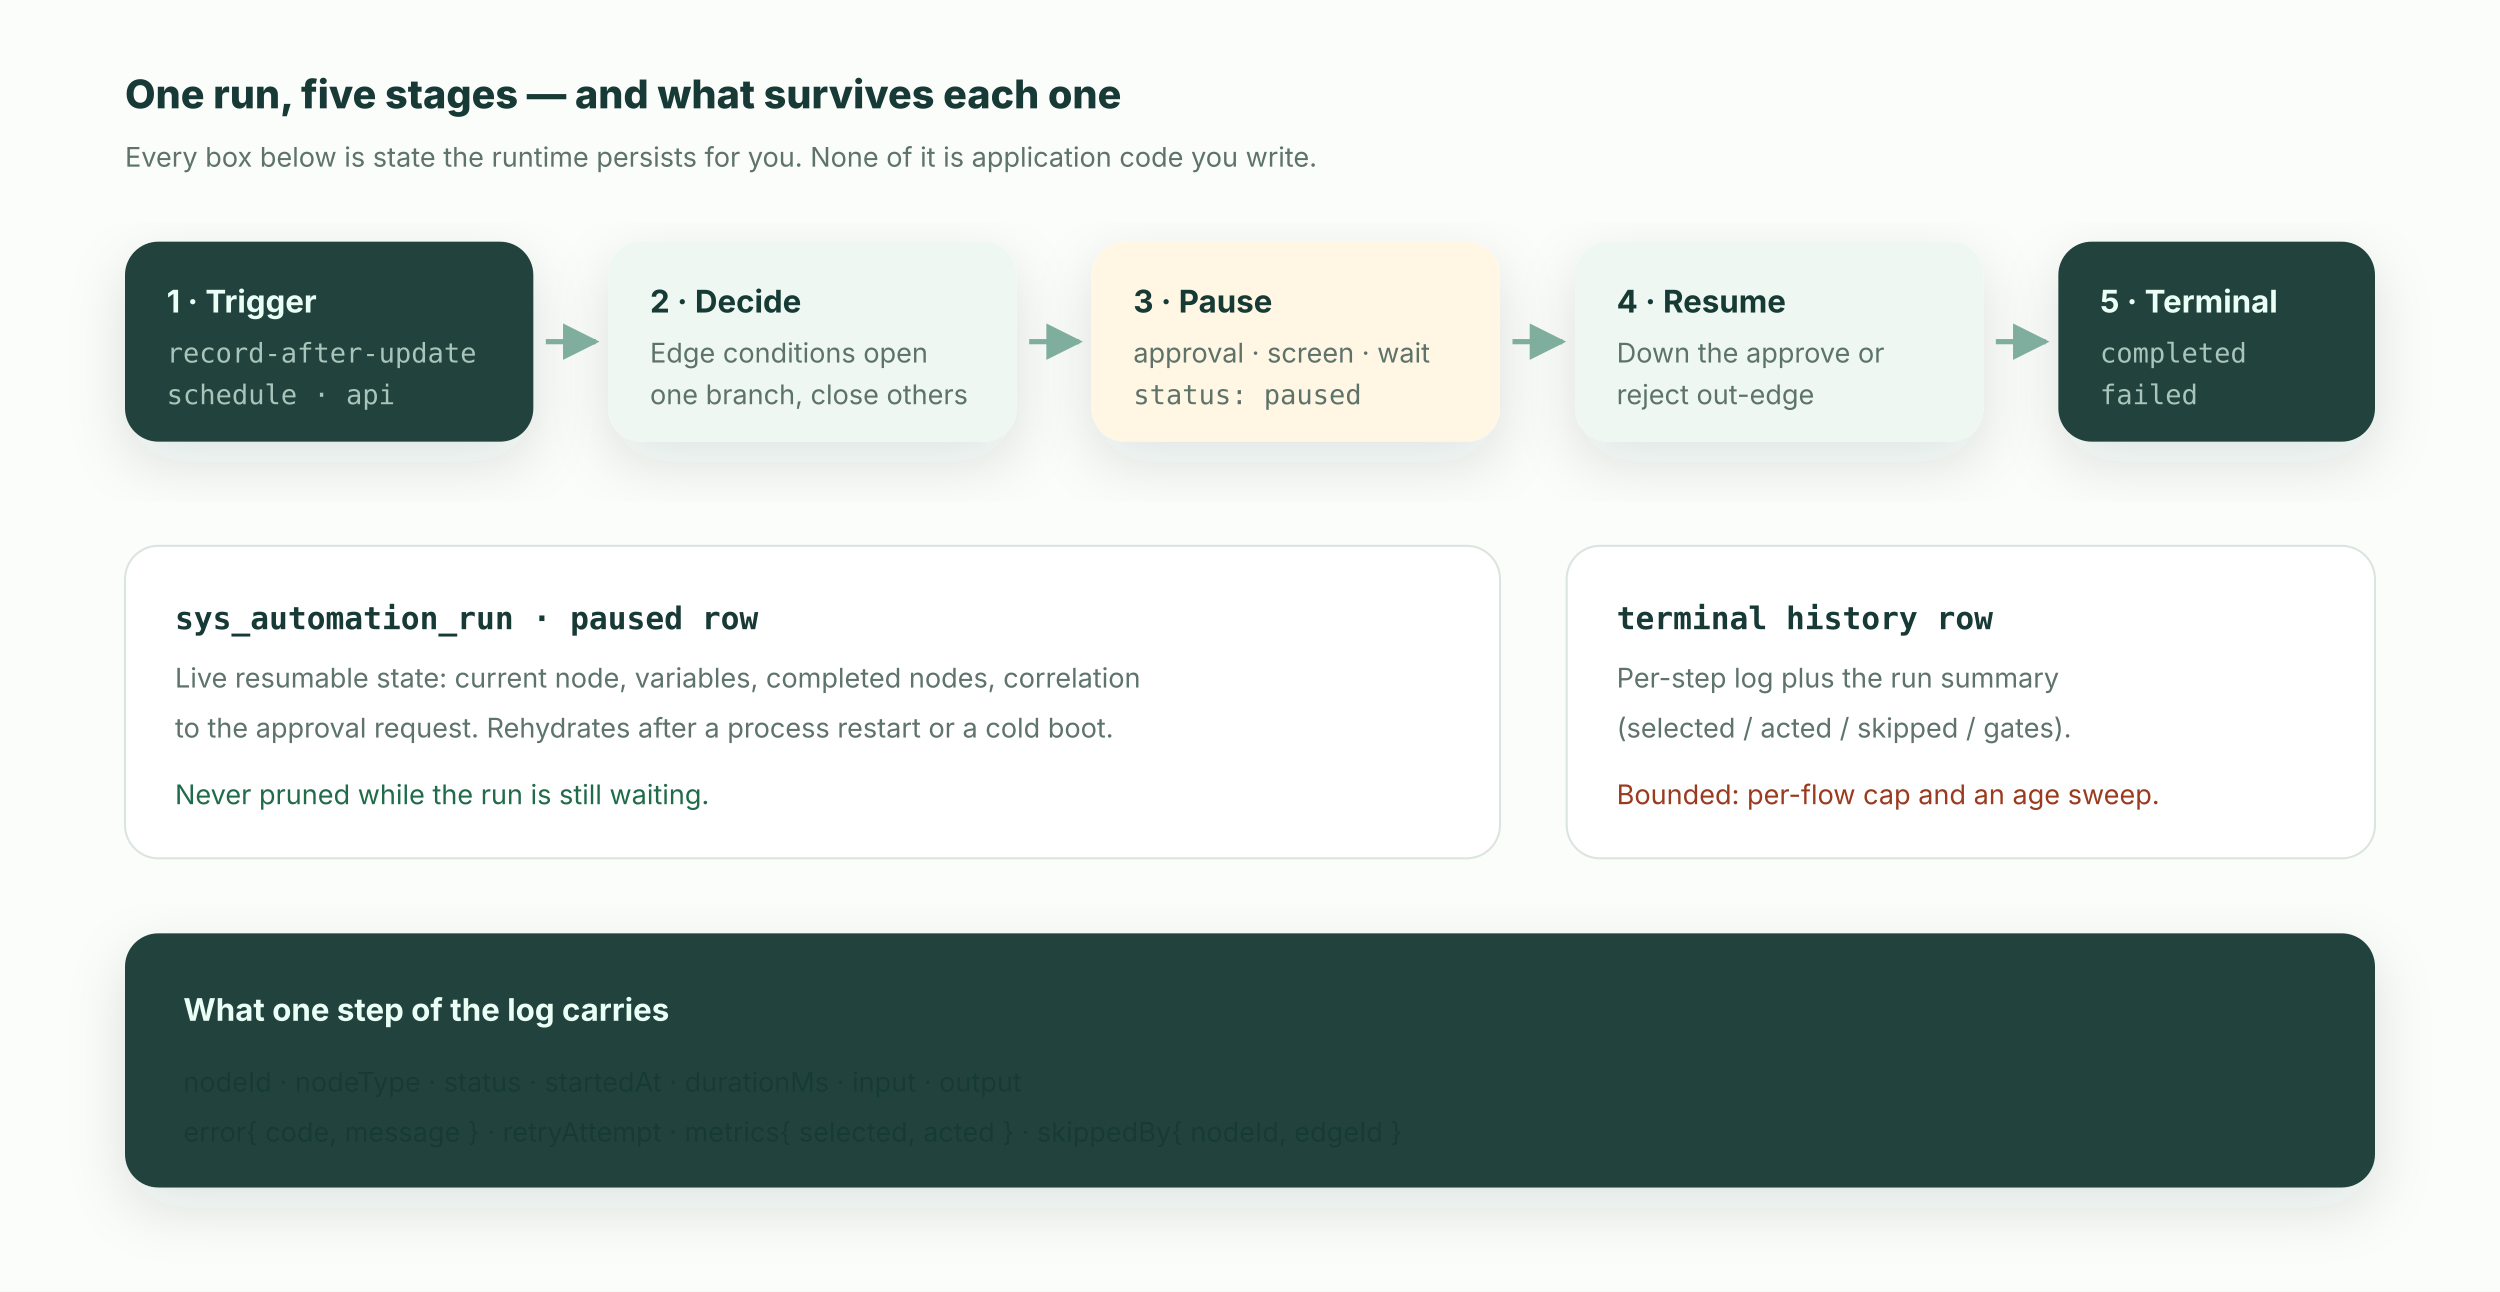
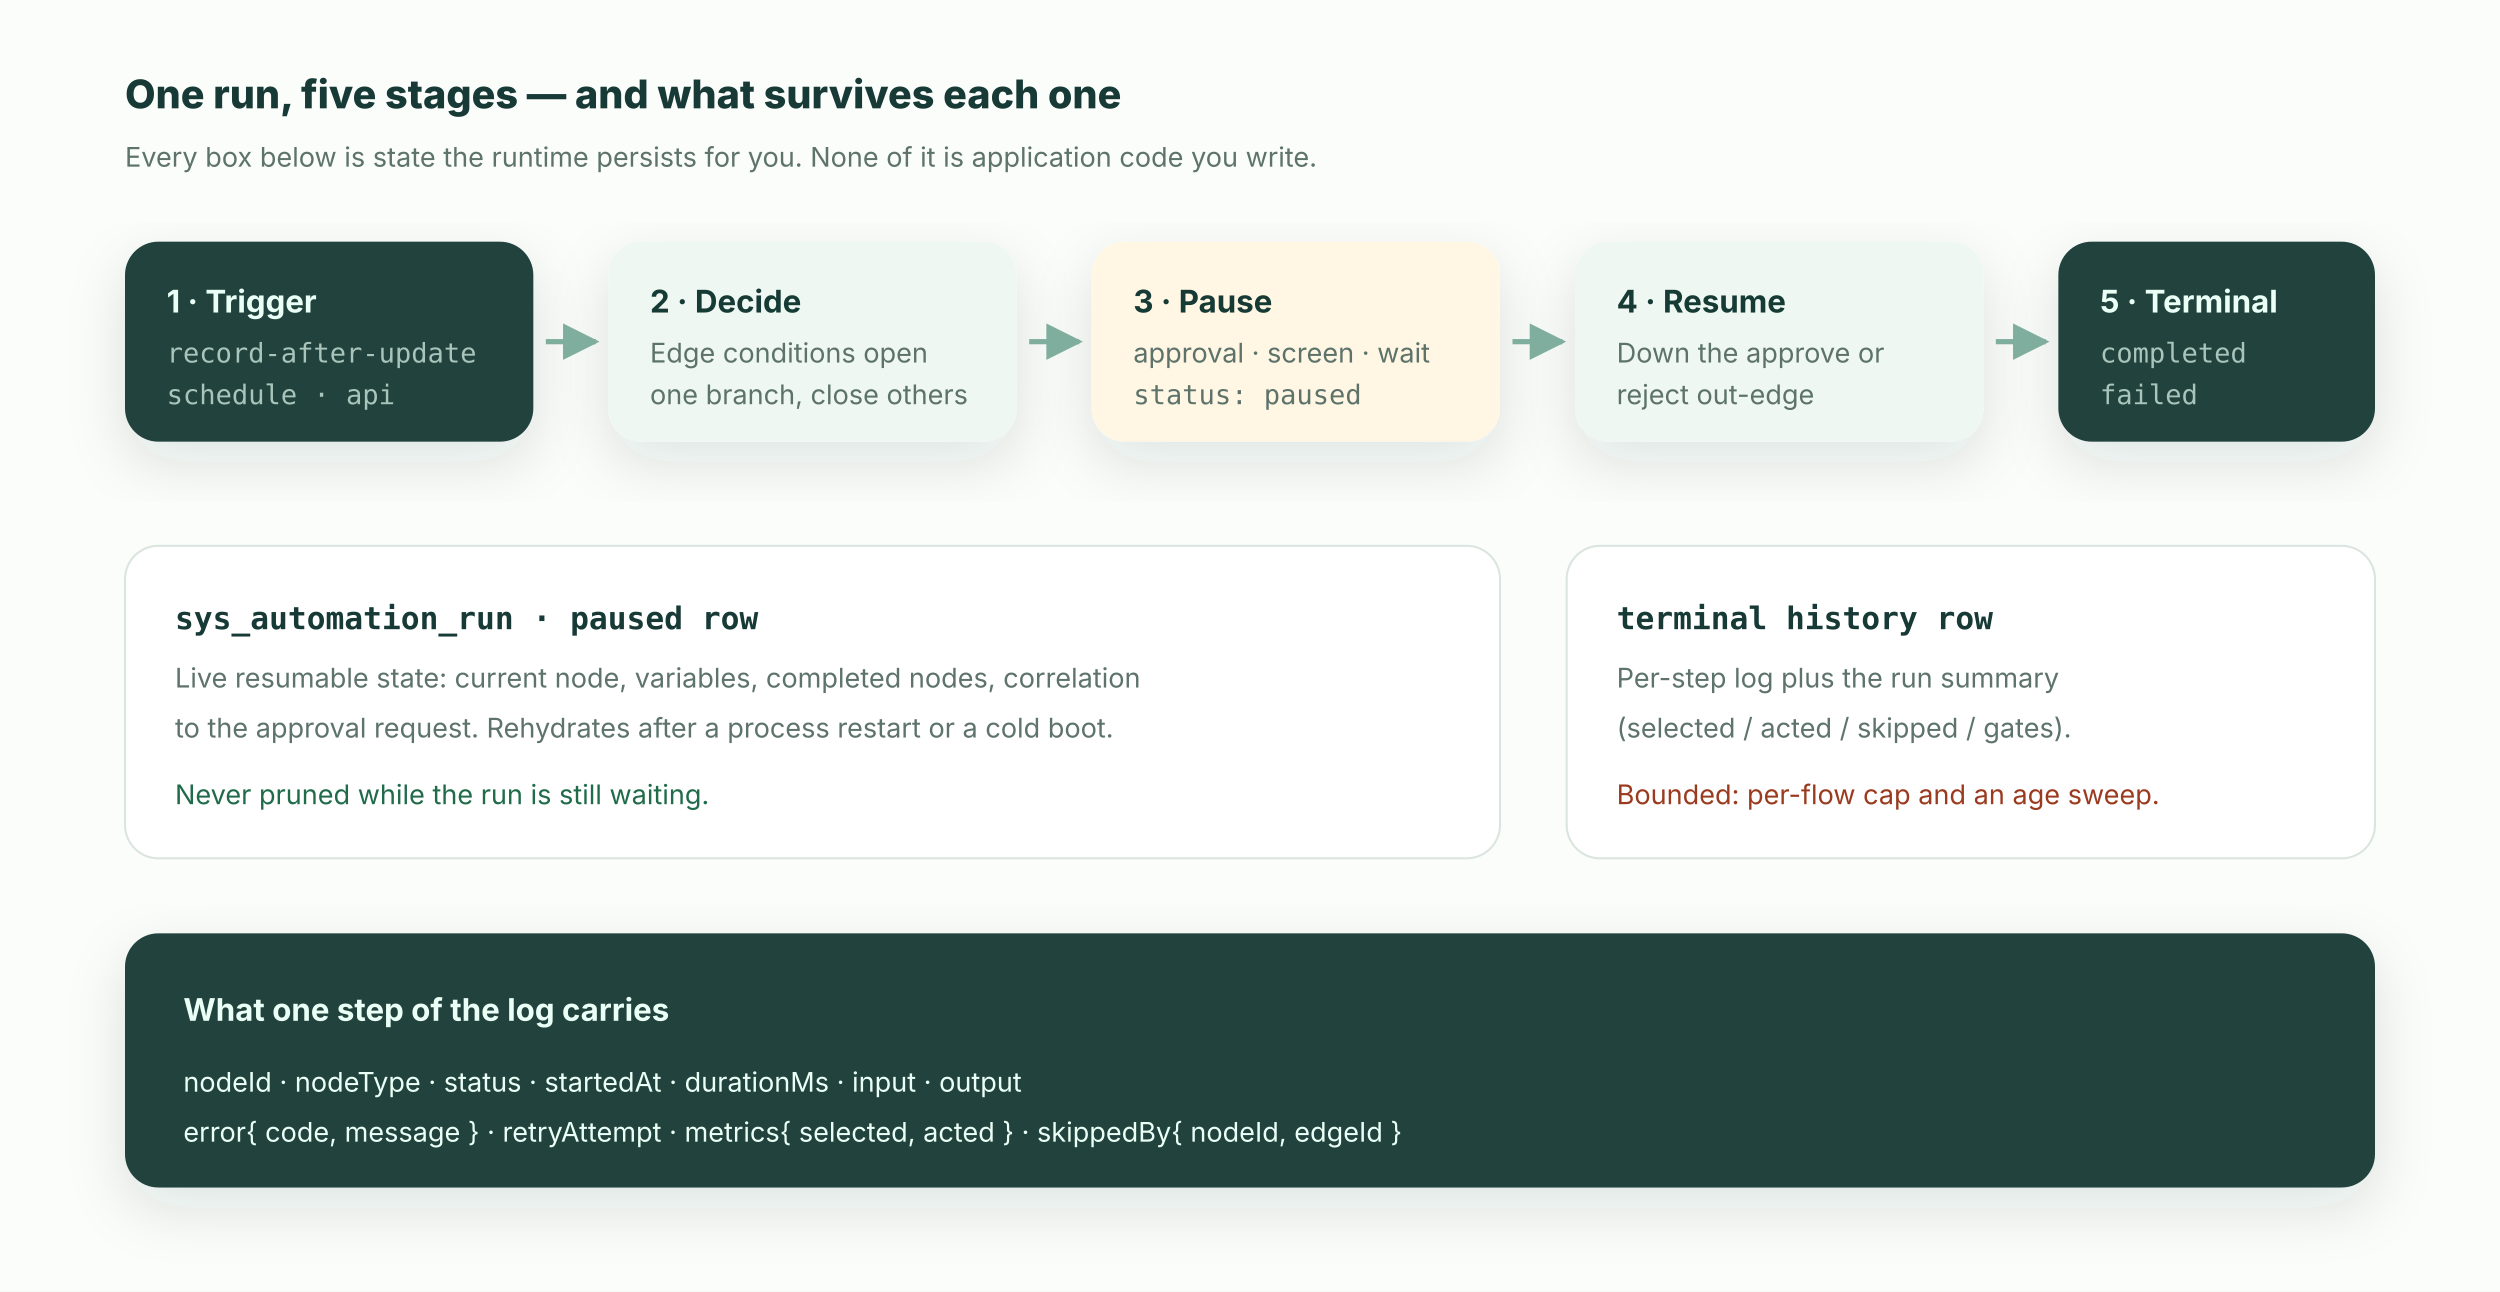
<svg xmlns="http://www.w3.org/2000/svg" viewBox="0 0 1200 620" role="img" aria-label="The lifecycle of one automation run: trigger, decide, pause durably, resume, terminal record, and what each stage persists">
  <defs>
    <filter id="s2" x="-20%" y="-20%" width="140%" height="150%">
      <feDropShadow dx="0" dy="10" stdDeviation="14" flood-color="#24342f" flood-opacity=".12" />
    </filter>
    <marker id="arrow" viewBox="0 0 10 10" refX="9" refY="5" markerWidth="7" markerHeight="7" orient="auto-start-reverse">
      <path d="M0 0 L10 5 L0 10 z" fill="#7fae9f" />
    </marker>
    <style>
      text{font-family:-apple-system,BlinkMacSystemFont,"Segoe UI",sans-serif;fill:#173a36}
      .h{font-size:15px;font-weight:740}.soft{fill:#5d736b;font-size:13px}
      .mono{font-family:ui-monospace,Menlo,monospace}.invert{fill:#eafff6}
      .cap{font-size:19px;font-weight:780}
    </style>
  </defs>
  <rect width="1200" height="620" fill="#fbfdfb" />
  <text x="60" y="52" class="cap">One run, five stages — and what survives each one</text>
  <text x="60" y="80" class="soft">Every box below is state the runtime persists for you. None of it is application code you write.</text>
  <g transform="translate(60 116)" filter="url(#s2)">
    <rect width="196" height="96" rx="16" fill="#22433d" />
    <text x="20" y="34" class="h invert">1 · Trigger</text>
    <text x="20" y="58" class="soft mono" style="fill:#a9c4ba">record-after-update</text>
    <text x="20" y="78" class="soft mono" style="fill:#a9c4ba">schedule · api</text>
  </g>
  <g transform="translate(292 116)" filter="url(#s2)">
    <rect width="196" height="96" rx="16" fill="#eef7f1" />
    <text x="20" y="34" class="h">2 · Decide</text>
    <text x="20" y="58" class="soft">Edge conditions open</text>
    <text x="20" y="78" class="soft">one branch, close others</text>
  </g>
  <g transform="translate(524 116)" filter="url(#s2)">
    <rect width="196" height="96" rx="16" fill="#fff6e4" />
    <text x="20" y="34" class="h">3 · Pause</text>
    <text x="20" y="58" class="soft">approval · screen · wait</text>
    <text x="20" y="78" class="soft mono">status: paused</text>
  </g>
  <g transform="translate(756 116)" filter="url(#s2)">
    <rect width="196" height="96" rx="16" fill="#eef7f1" />
    <text x="20" y="34" class="h">4 · Resume</text>
    <text x="20" y="58" class="soft">Down the approve or</text>
    <text x="20" y="78" class="soft">reject out-edge</text>
  </g>
  <g transform="translate(988 116)" filter="url(#s2)">
    <rect width="152" height="96" rx="16" fill="#22433d" />
    <text x="20" y="34" class="h invert">5 · Terminal</text>
    <text x="20" y="58" class="soft mono" style="fill:#a9c4ba">completed</text>
    <text x="20" y="78" class="soft mono" style="fill:#a9c4ba">failed</text>
  </g>
  <g stroke="#7fae9f" stroke-width="2.5" fill="none" marker-end="url(#arrow)">
    <path d="M262 164 h24" />
    <path d="M494 164 h24" />
    <path d="M726 164 h24" />
    <path d="M958 164 h24" />
  </g>
  <g transform="translate(60 262)">
    <rect width="660" height="150" rx="16" fill="#fff" stroke="#dbe5df" />
    <text x="24" y="40" class="h mono">sys_automation_run · paused row</text>
    <text x="24" y="68" class="soft">Live resumable state: current node, variables, completed nodes, correlation</text>
    <text x="24" y="92" class="soft">to the approval request. Rehydrates after a process restart or a cold boot.</text>
    <text x="24" y="124" class="soft" style="fill:#1f6b4a">Never pruned while the run is still waiting.</text>
  </g>
  <g transform="translate(752 262)">
    <rect width="388" height="150" rx="16" fill="#fff" stroke="#dbe5df" />
    <text x="24" y="40" class="h mono">terminal history row</text>
    <text x="24" y="68" class="soft">Per-step log plus the run summary</text>
    <text x="24" y="92" class="soft">(selected / acted / skipped / gates).</text>
    <text x="24" y="124" class="soft" style="fill:#9a3b1f">Bounded: per-flow cap and an age sweep.</text>
  </g>
  <g transform="translate(60 448)" filter="url(#s2)">
    <rect width="1080" height="122" rx="16" fill="#22433d" />
    <text x="28" y="42" class="h invert">What one step of the log carries</text>
    <g class="mono invert" font-size="13">
-       <text x="28" y="76">nodeId · nodeType · status · startedAt · durationMs · input · output</text>
-       <text x="28" y="100">error{ code, message } · retryAttempt · metrics{ selected, acted } · skippedBy{ nodeId, edgeId }</text>
+       <text x="28" y="76" style="fill:#eafff6">nodeId · nodeType · status · startedAt · durationMs · input · output</text>
+       <text x="28" y="100" style="fill:#eafff6">error{ code, message } · retryAttempt · metrics{ selected, acted } · skippedBy{ nodeId, edgeId }</text>
    </g>
  </g>
</svg>
